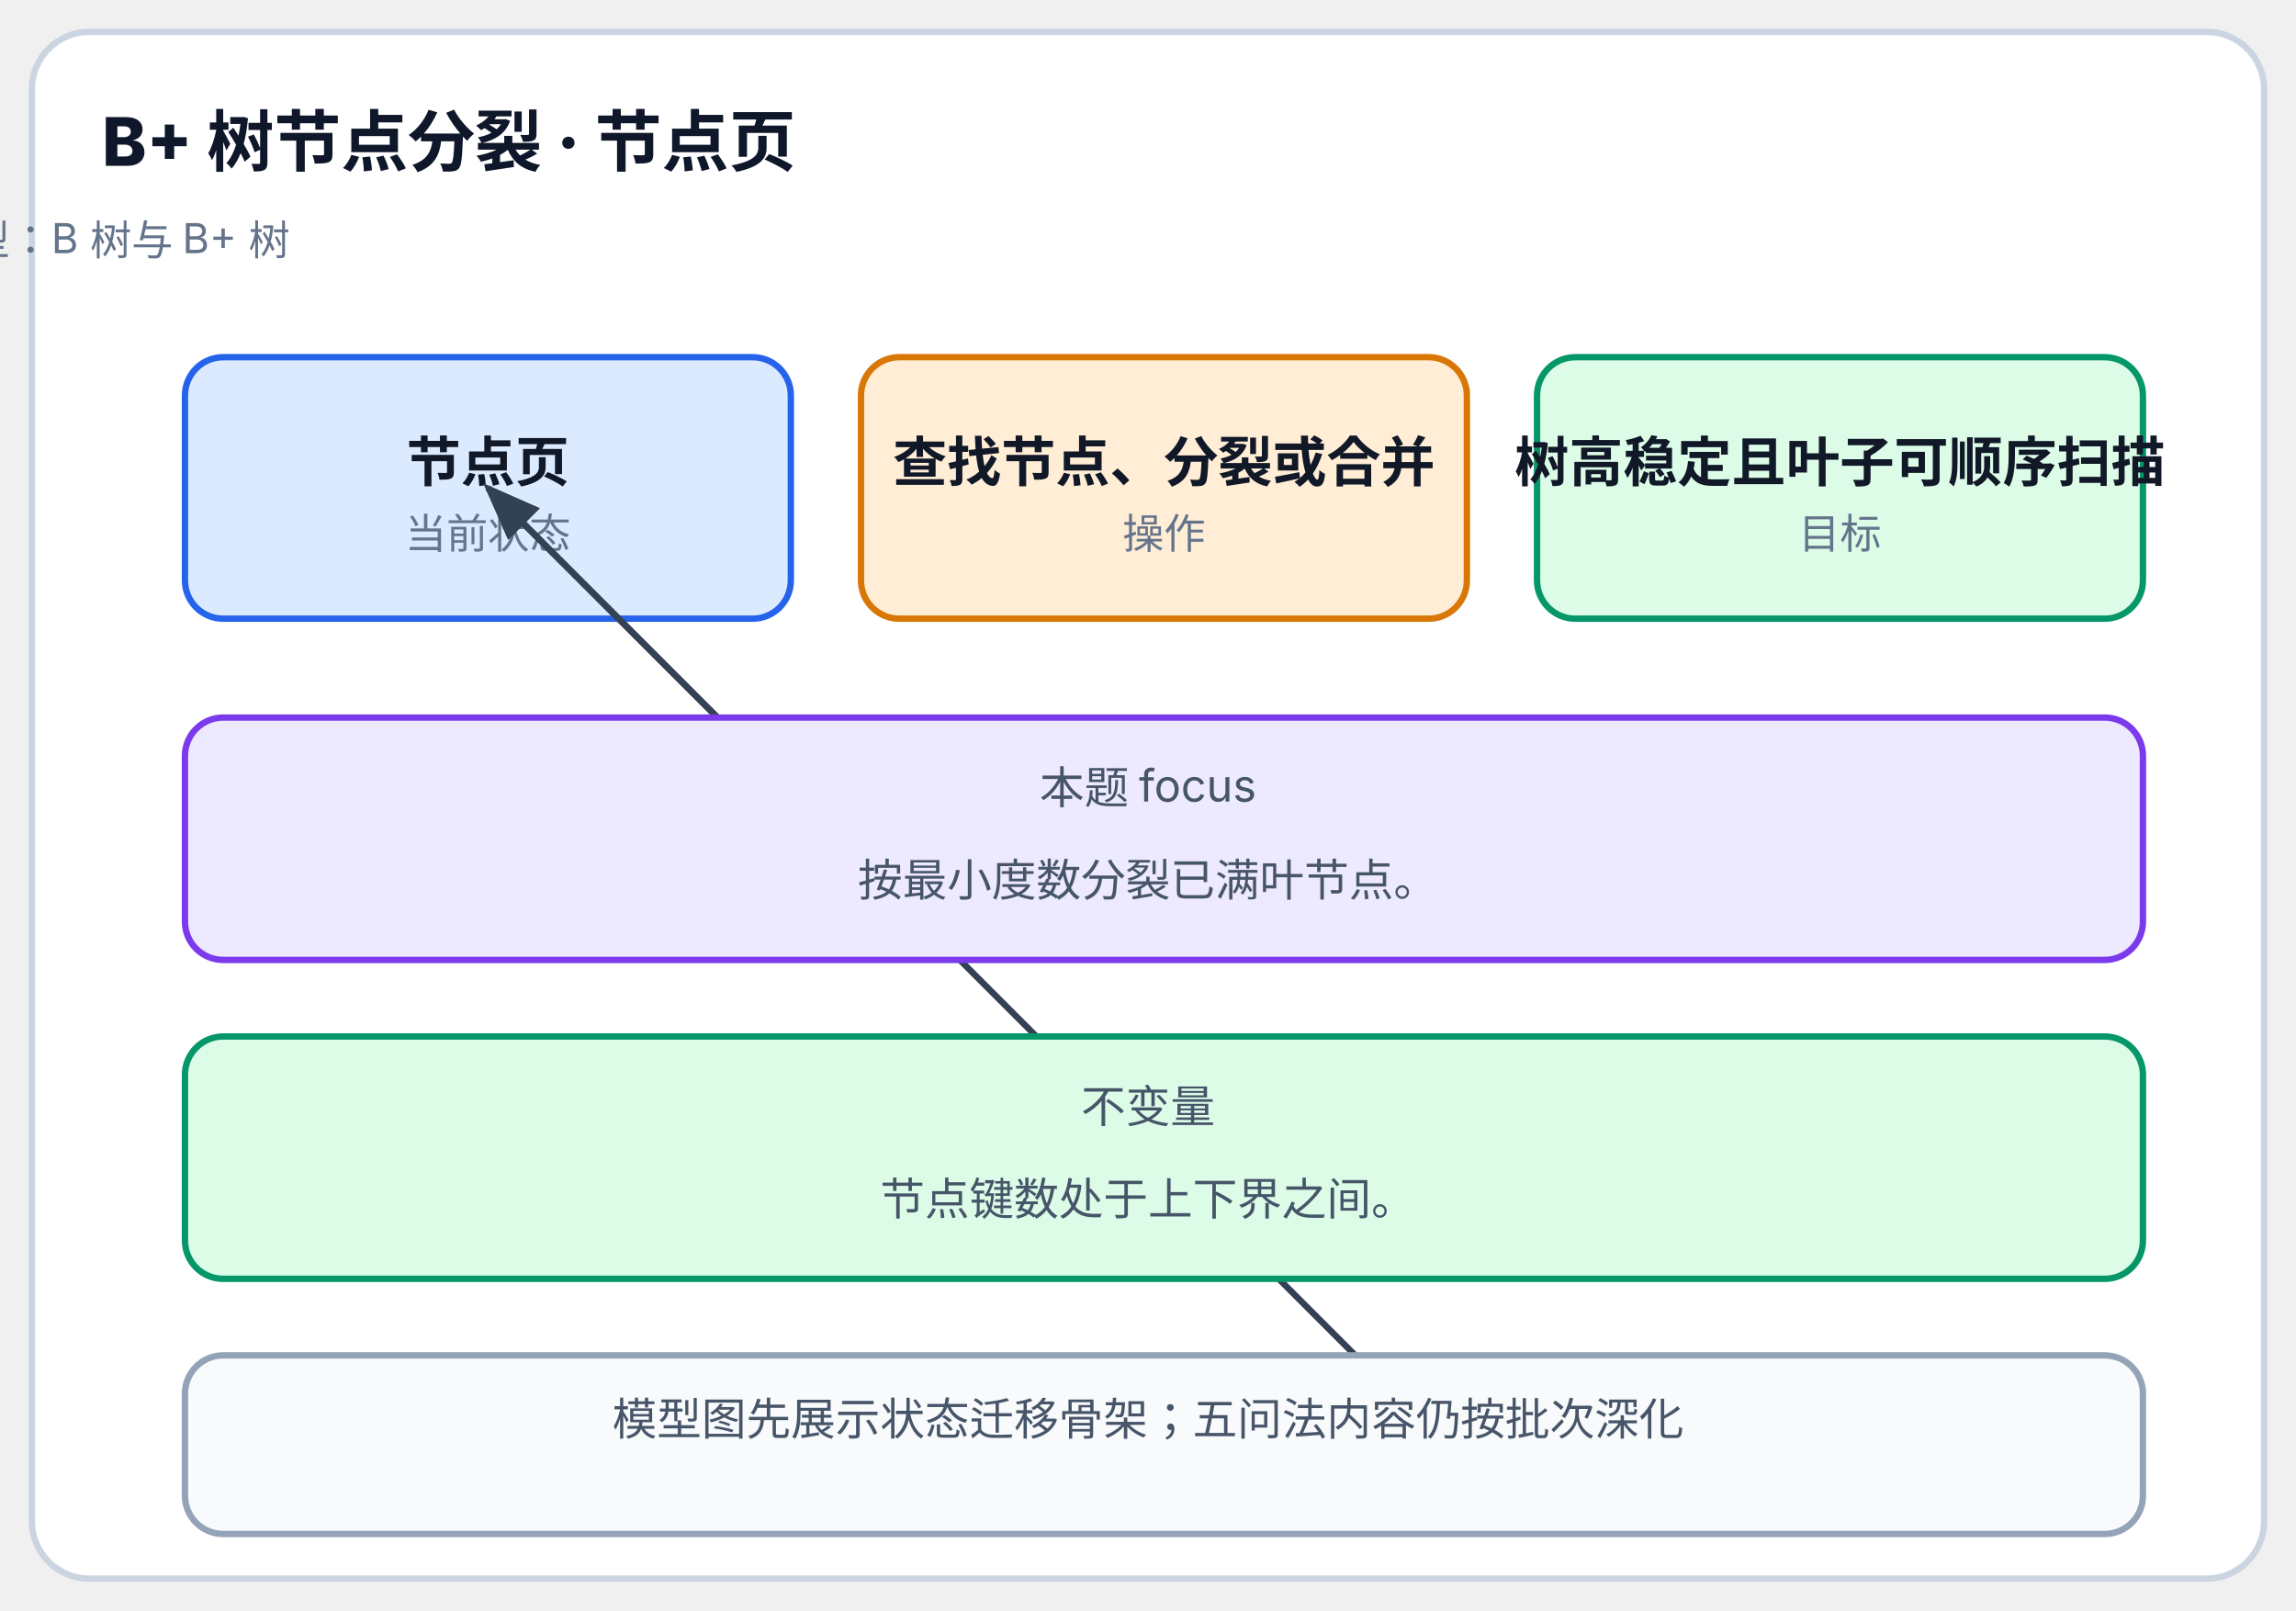
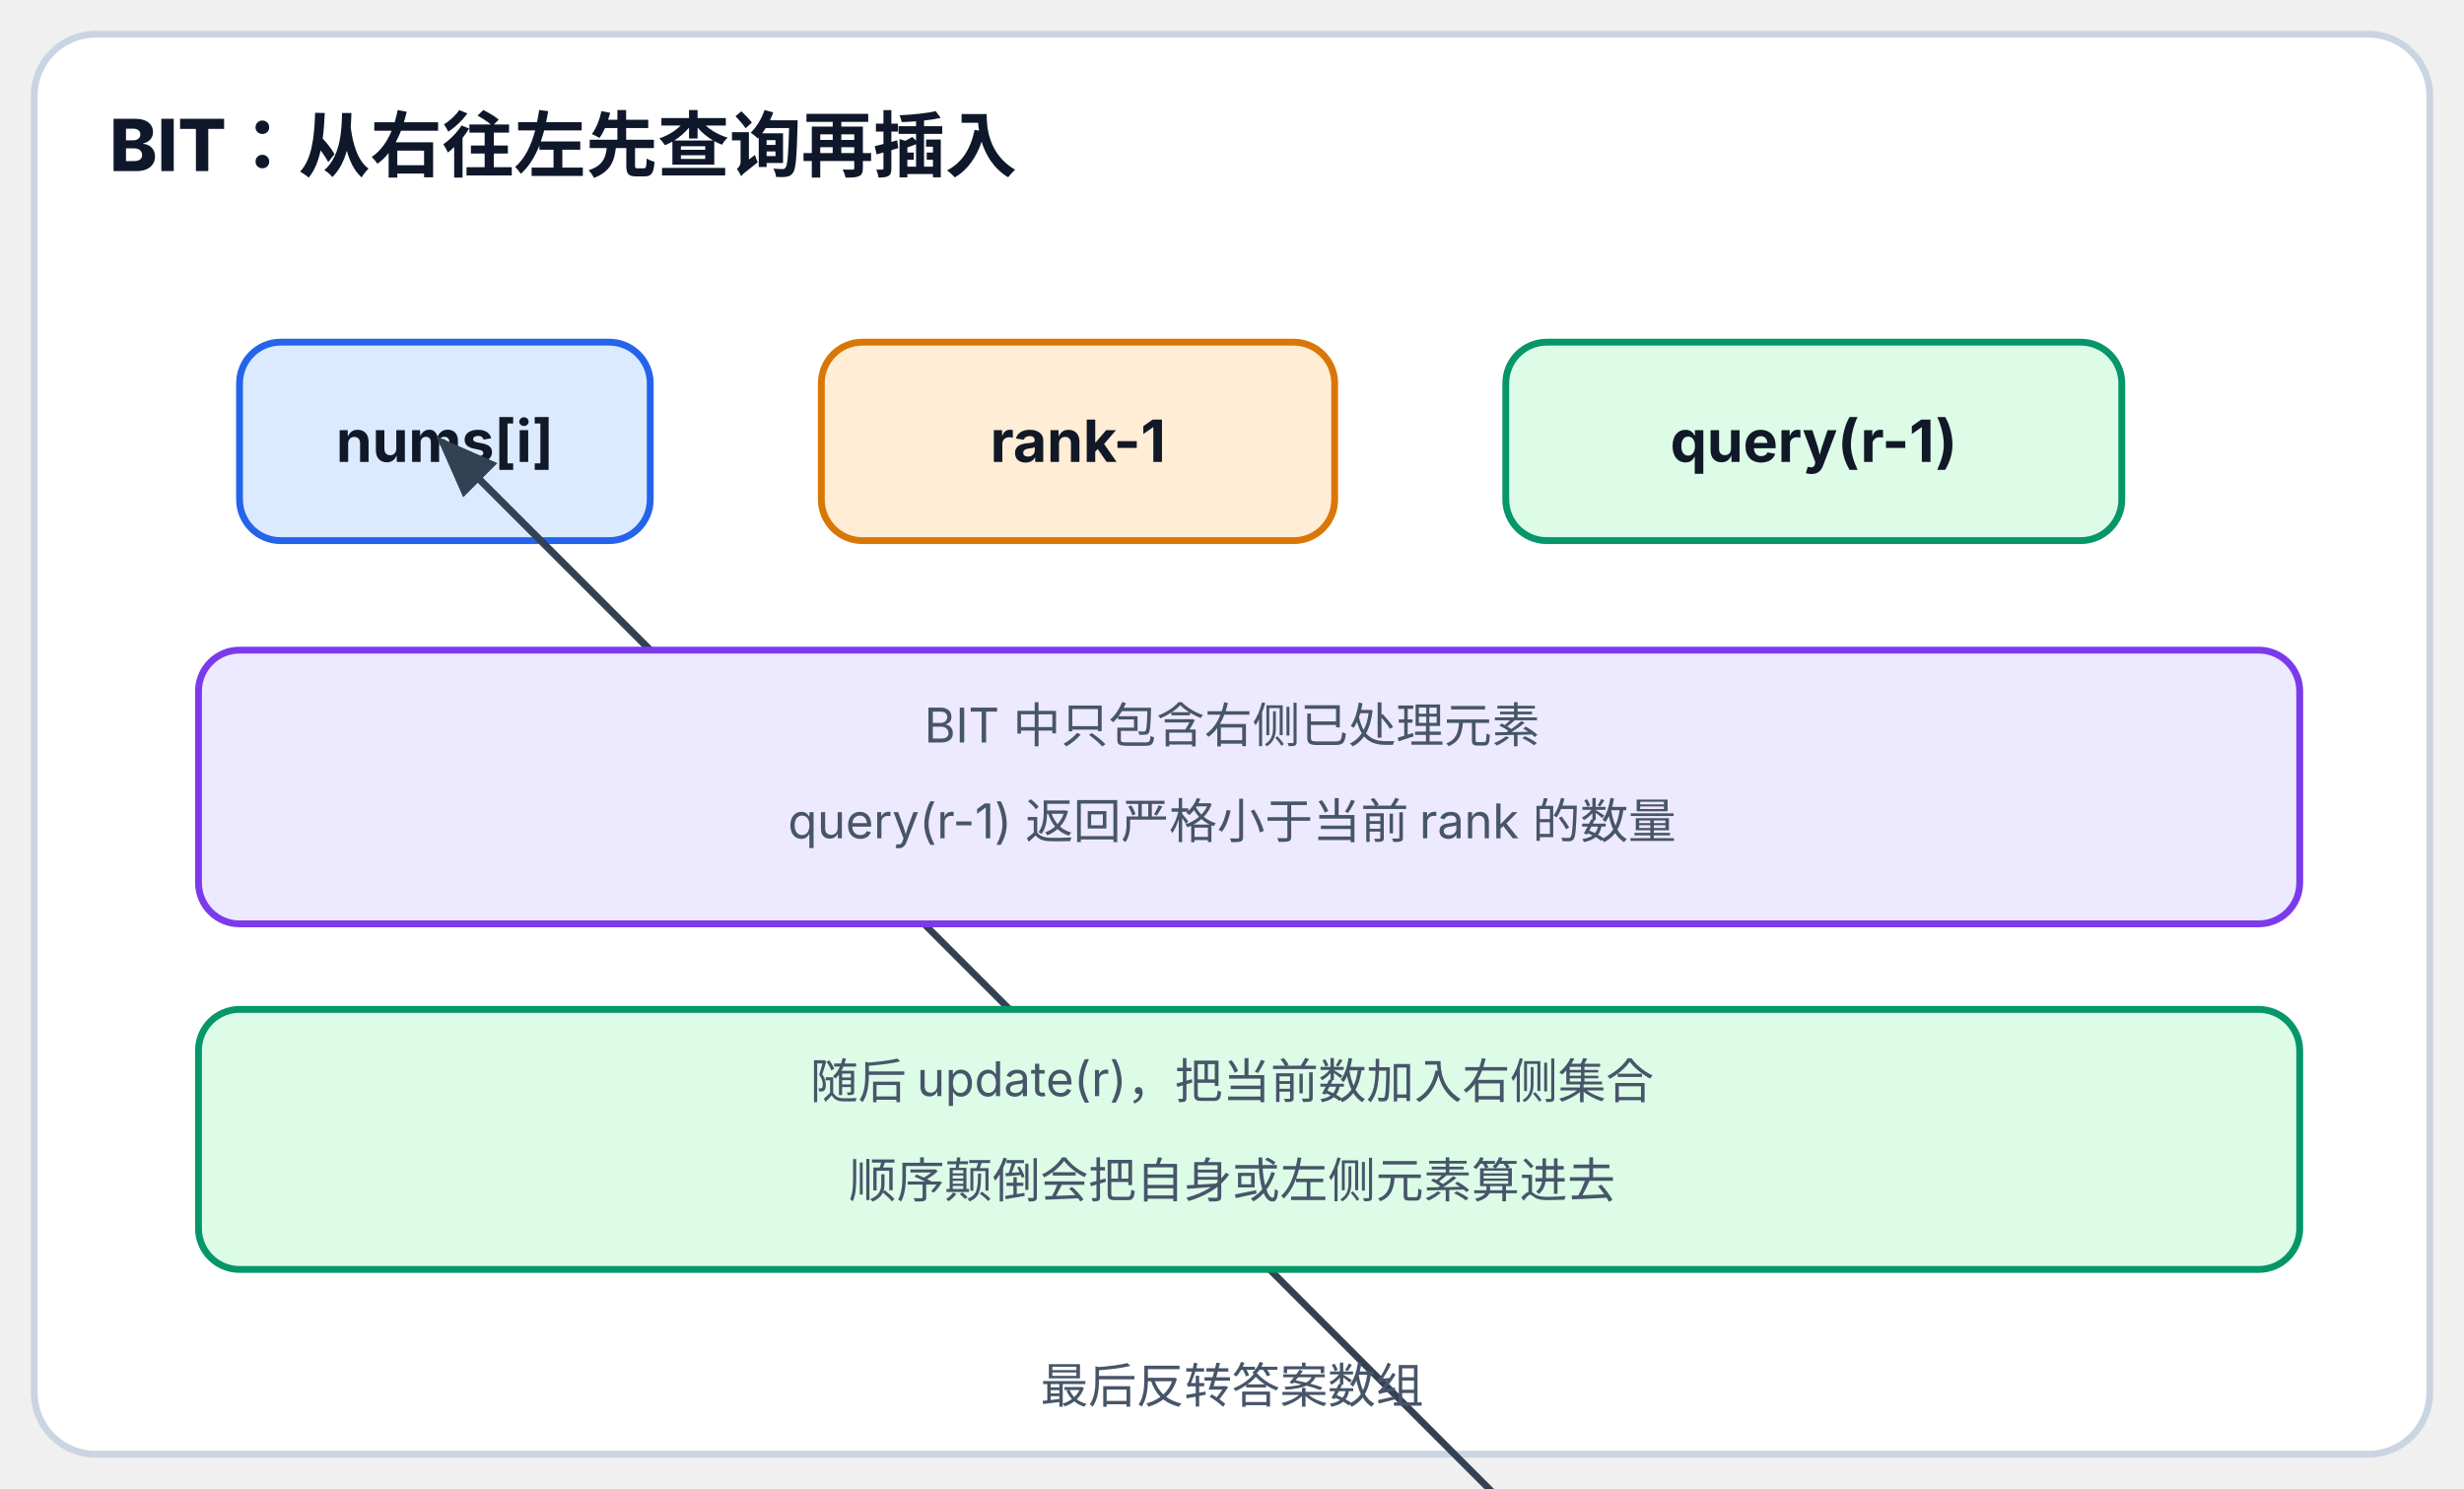
- <svg xmlns="http://www.w3.org/2000/svg" viewBox="0 0 720 505" role="img" aria-labelledby="t d">
+ <svg xmlns="http://www.w3.org/2000/svg" viewBox="0 0 720 435" role="img" aria-labelledby="t d">
  <defs>
    <marker id="arrow" markerWidth="9" markerHeight="7" refX="8" refY="3.5" orient="auto">
      <path d="M0,0 L9,3.5 L0,7 Z" fill="#334155" />
    </marker>
    <marker id="blue-arrow" markerWidth="9" markerHeight="7" refX="8" refY="3.5" orient="auto">
      <path d="M0,0 L9,3.5 L0,7 Z" fill="#2563eb" />
    </marker>
    <marker id="green-arrow" markerWidth="9" markerHeight="7" refX="8" refY="3.5" orient="auto">
      <path d="M0,0 L9,3.5 L0,7 Z" fill="#059669" />
    </marker>
    <marker id="red-arrow" markerWidth="9" markerHeight="7" refX="8" refY="3.5" orient="auto">
      <path d="M0,0 L9,3.5 L0,7 Z" fill="#dc2626" />
    </marker>
  </defs>
  <style>
.panel{fill:#fff;stroke:#cbd5e1;stroke-width:2}
.box{stroke-width:2}
.plain{fill:#f8fafc;stroke:#94a3b8}
.blue{fill:#dbeafe;stroke:#2563eb}
.green{fill:#dcfce7;stroke:#059669}
.orange{fill:#ffedd5;stroke:#d97706}
.red{fill:#fee2e2;stroke:#dc2626}
.purple{fill:#ede9fe;stroke:#7c3aed}
.line{stroke:#64748b;stroke-width:2;fill:none}
.arrow{stroke:#334155;stroke-width:2;fill:none;marker-end:url(#arrow)}
.flow{stroke:#2563eb;stroke-width:3;fill:none;marker-end:url(#blue-arrow)}
.bad{stroke:#dc2626;stroke-width:3;fill:none;marker-end:url(#red-arrow)}
.good{stroke:#059669;stroke-width:3;fill:none;marker-end:url(#green-arrow)}
.t{font-family:-apple-system,BlinkMacSystemFont,'Segoe UI','Noto Sans SC','PingFang SC',sans-serif;font-size:17px;fill:#111827;text-anchor:middle;font-weight:650}
.s{font-family:-apple-system,BlinkMacSystemFont,'Segoe UI','Noto Sans SC','PingFang SC',sans-serif;font-size:14px;fill:#475569;text-anchor:middle}
.small{font-family:-apple-system,BlinkMacSystemFont,'Segoe UI','Noto Sans SC','PingFang SC',sans-serif;font-size:13px;fill:#64748b;text-anchor:middle}
.axis{stroke:#94a3b8;stroke-width:2}
.title{font-family:-apple-system,BlinkMacSystemFont,'Segoe UI','Noto Sans SC',sans-serif;font-size:21px;fill:#0f172a;text-anchor:start;font-weight:800}
</style>
-   <rect class="panel" x="10" y="10" width="700" height="485" rx="18" />
-   <text class="title" x="32" y="52">B+ 树节点分裂 · 节点页</text>
-   <text class="small" x="34" y="80">模型：B 树与 B+ 树</text>
-   <rect class="box blue" x="58" y="112" width="190" height="82" rx="12" />
-   <text class="t" x="153.0" y="151.0">节点页</text>
-   <text class="small" x="153.0" y="172.0">当前状态</text>
-   <rect class="box orange" x="270" y="112" width="190" height="82" rx="12" />
-   <text class="t" x="365.0" y="151.0">查找节点、分裂或合并</text>
-   <text class="small" x="365.0" y="172.0">操作</text>
-   <rect class="box green" x="482" y="112" width="190" height="82" rx="12" />
-   <text class="t" x="577.0" y="151.0">树高稳定且叶子可顺序扫描</text>
-   <text class="small" x="577.0" y="172.0">目标</text>
-   <path class="arrow" d="M248,248 L153,153" />
-   <path class="arrow" d="M460,460 L153,153" />
-   <rect class="box purple" x="58" y="225" width="614" height="76" rx="12" />
-   <text class="s" x="360" y="252">本题 focus</text>
-   <text class="s" x="360" y="281">按最小度数分裂已满叶节点。</text>
-   <rect class="box green" x="58" y="325" width="614" height="76" rx="12" />
-   <text class="s" x="360" y="352">不变量</text>
-   <text class="s" x="360" y="381">节点键数处于上下界之间。</text>
-   <rect class="box plain" x="58" y="425" width="614" height="56" rx="12" />
-   <text class="s" x="360" y="450">模型图先展示状态迁移骨架；五问法内容仍按批次深化</text>
+   <rect class="panel" x="10" y="10" width="700" height="415" rx="18" />
+   <text class="title" x="32" y="50">BIT：从右往左先查询再插入</text>
+   <rect class="box blue" x="70" y="100" width="120" height="58" rx="12" />
+   <text class="t" x="130.0" y="135.0">nums[i]</text>
+   <rect class="box orange" x="240" y="100" width="150" height="58" rx="12" />
+   <text class="t" x="315.0" y="135.0">rank-1</text>
+   <rect class="box green" x="440" y="100" width="180" height="58" rx="12" />
+   <text class="t" x="530.0" y="135.0">query(r-1)</text>
+   <path class="arrow" d="M190,190 L129,129 L236,236 L129,129" />
+   <path class="arrow" d="M390,390 L129,129 L436,436 L129,129" />
+   <rect class="box purple" x="58" y="190" width="614" height="80" rx="12" />
+   <text class="s" x="360" y="217">BIT 中只包含右侧已处理元素</text>
+   <text class="s" x="360" y="245">query(r-1) 返回严格小于当前 rank 的数量</text>
+   <rect class="box green" x="58" y="295" width="614" height="76" rx="12" />
+   <text class="s" x="360" y="321">随后 update(r)，把当前数加入右侧集合</text>
+   <text class="s" x="360" y="350">顺序颠倒会把自身或左侧元素算进去</text>
+   <text class="s" x="360" y="410">最后反转答案数组</text>
</svg>
